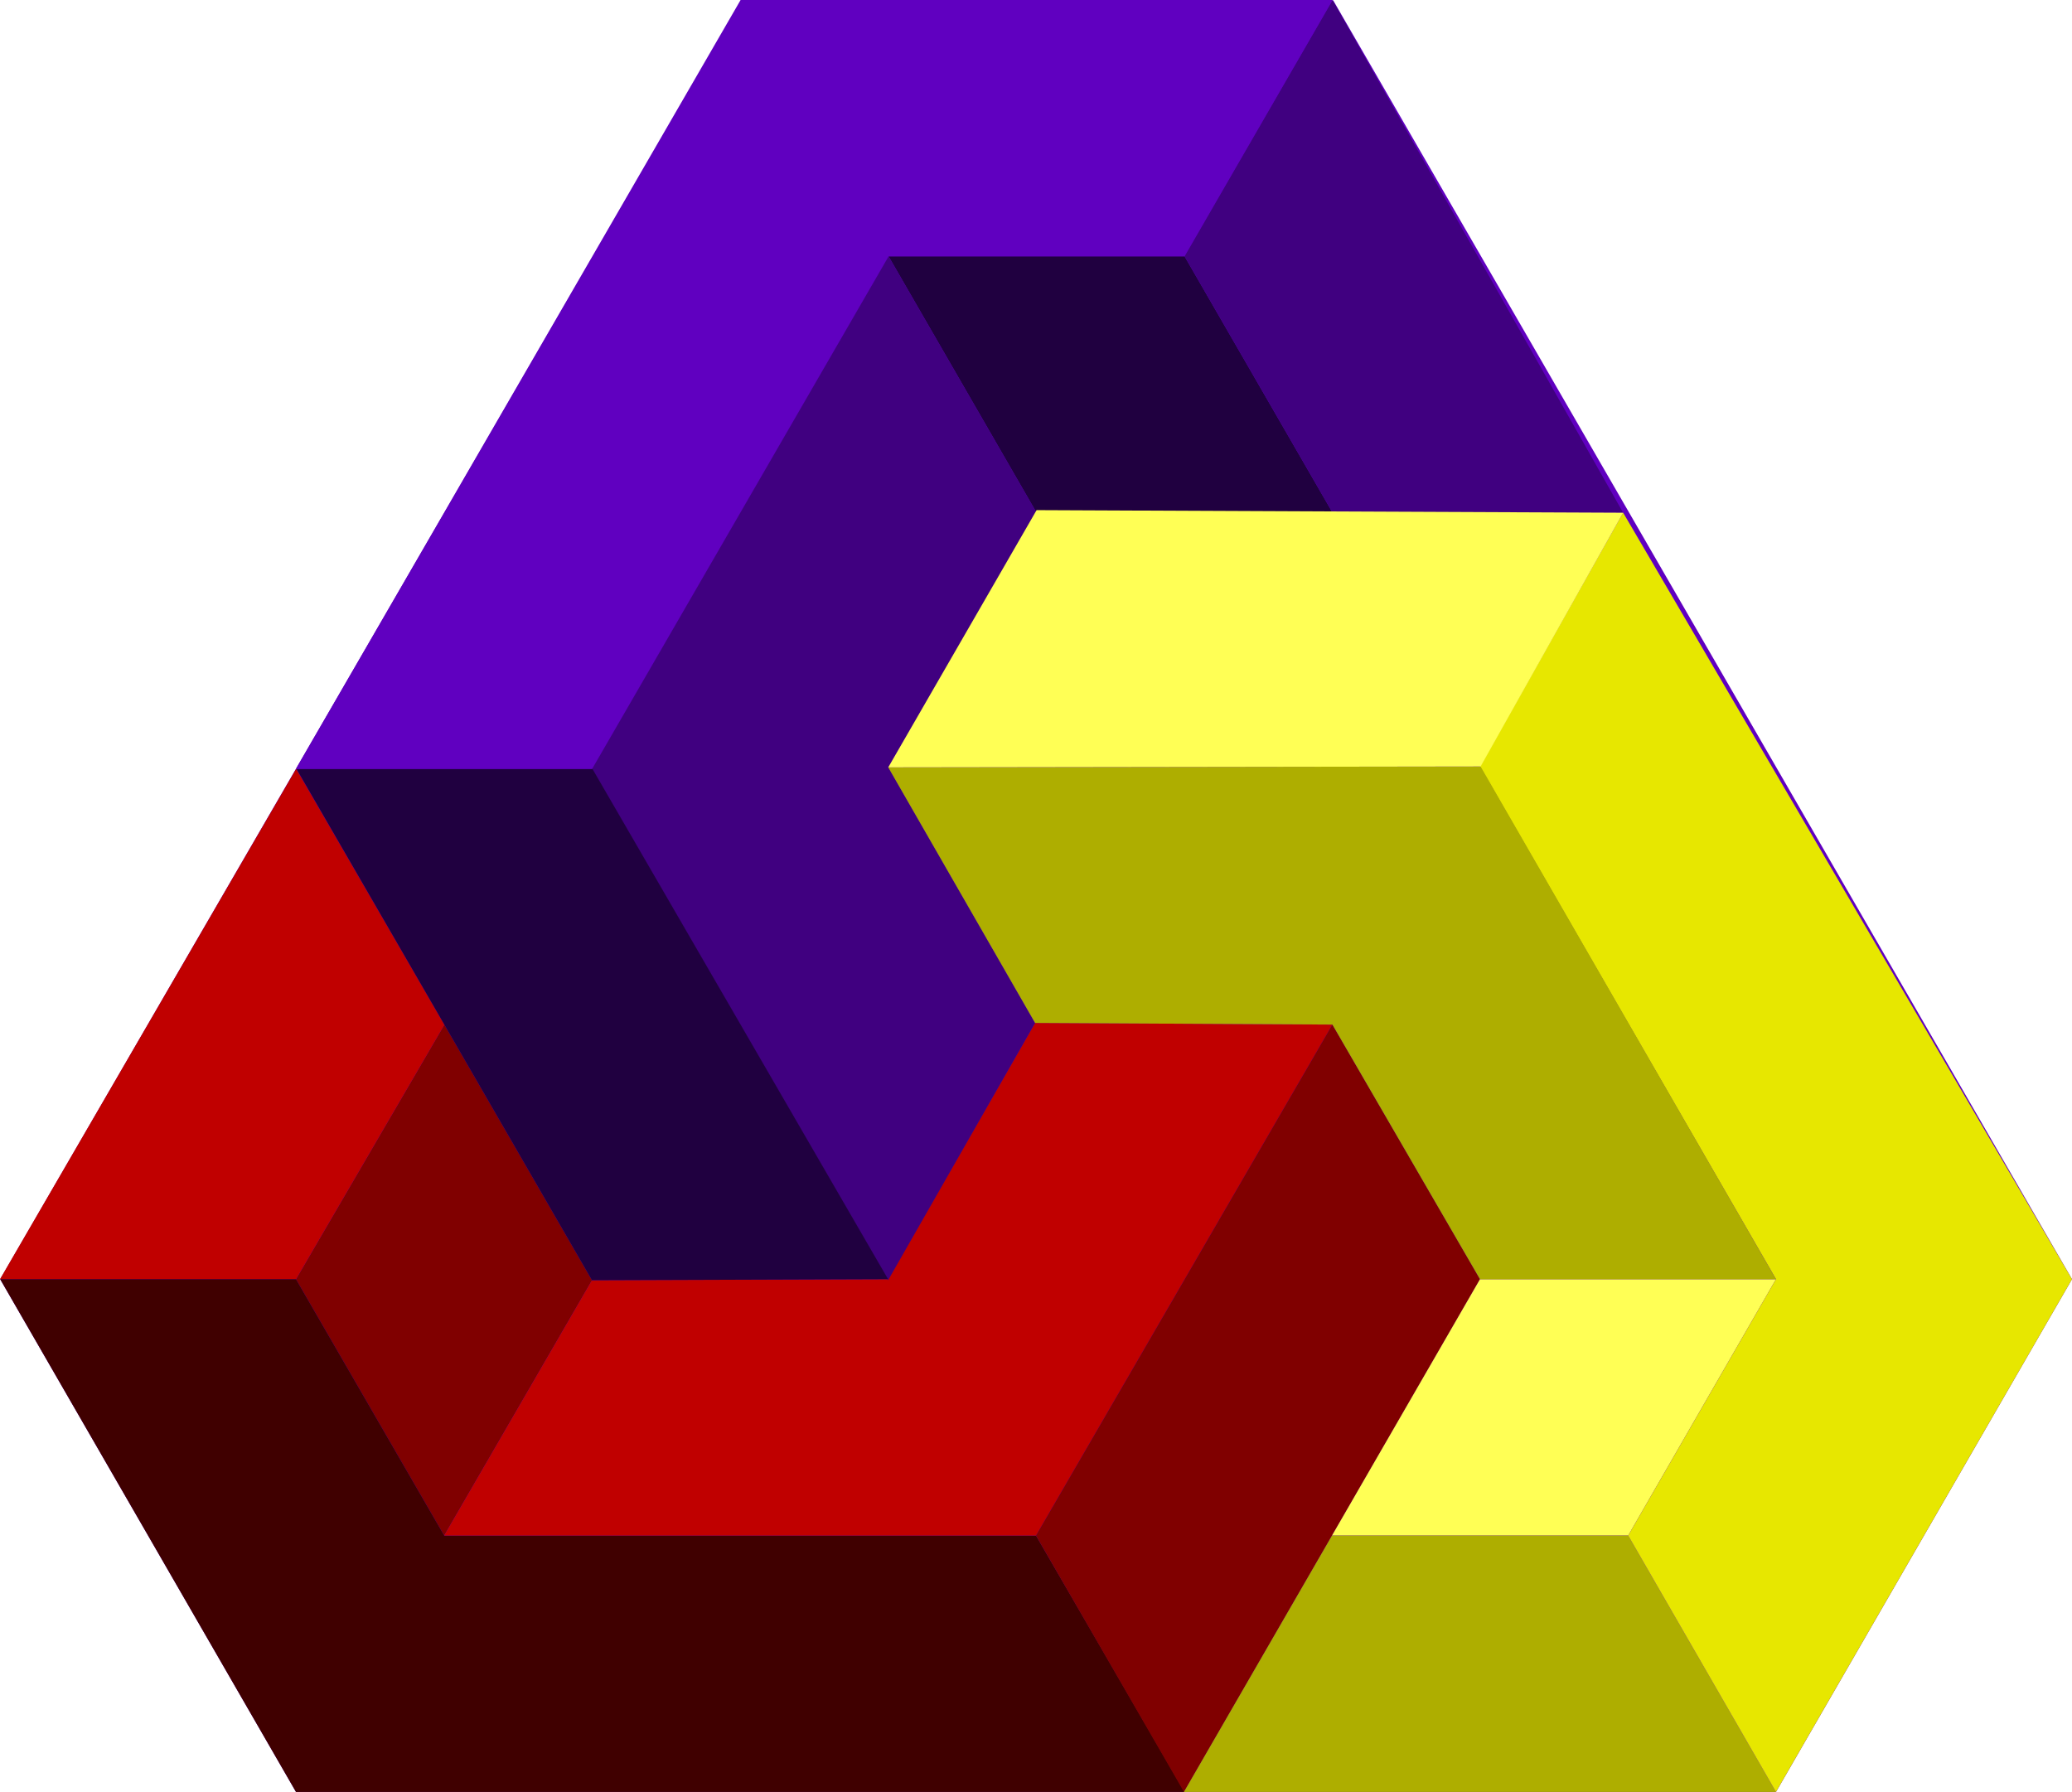
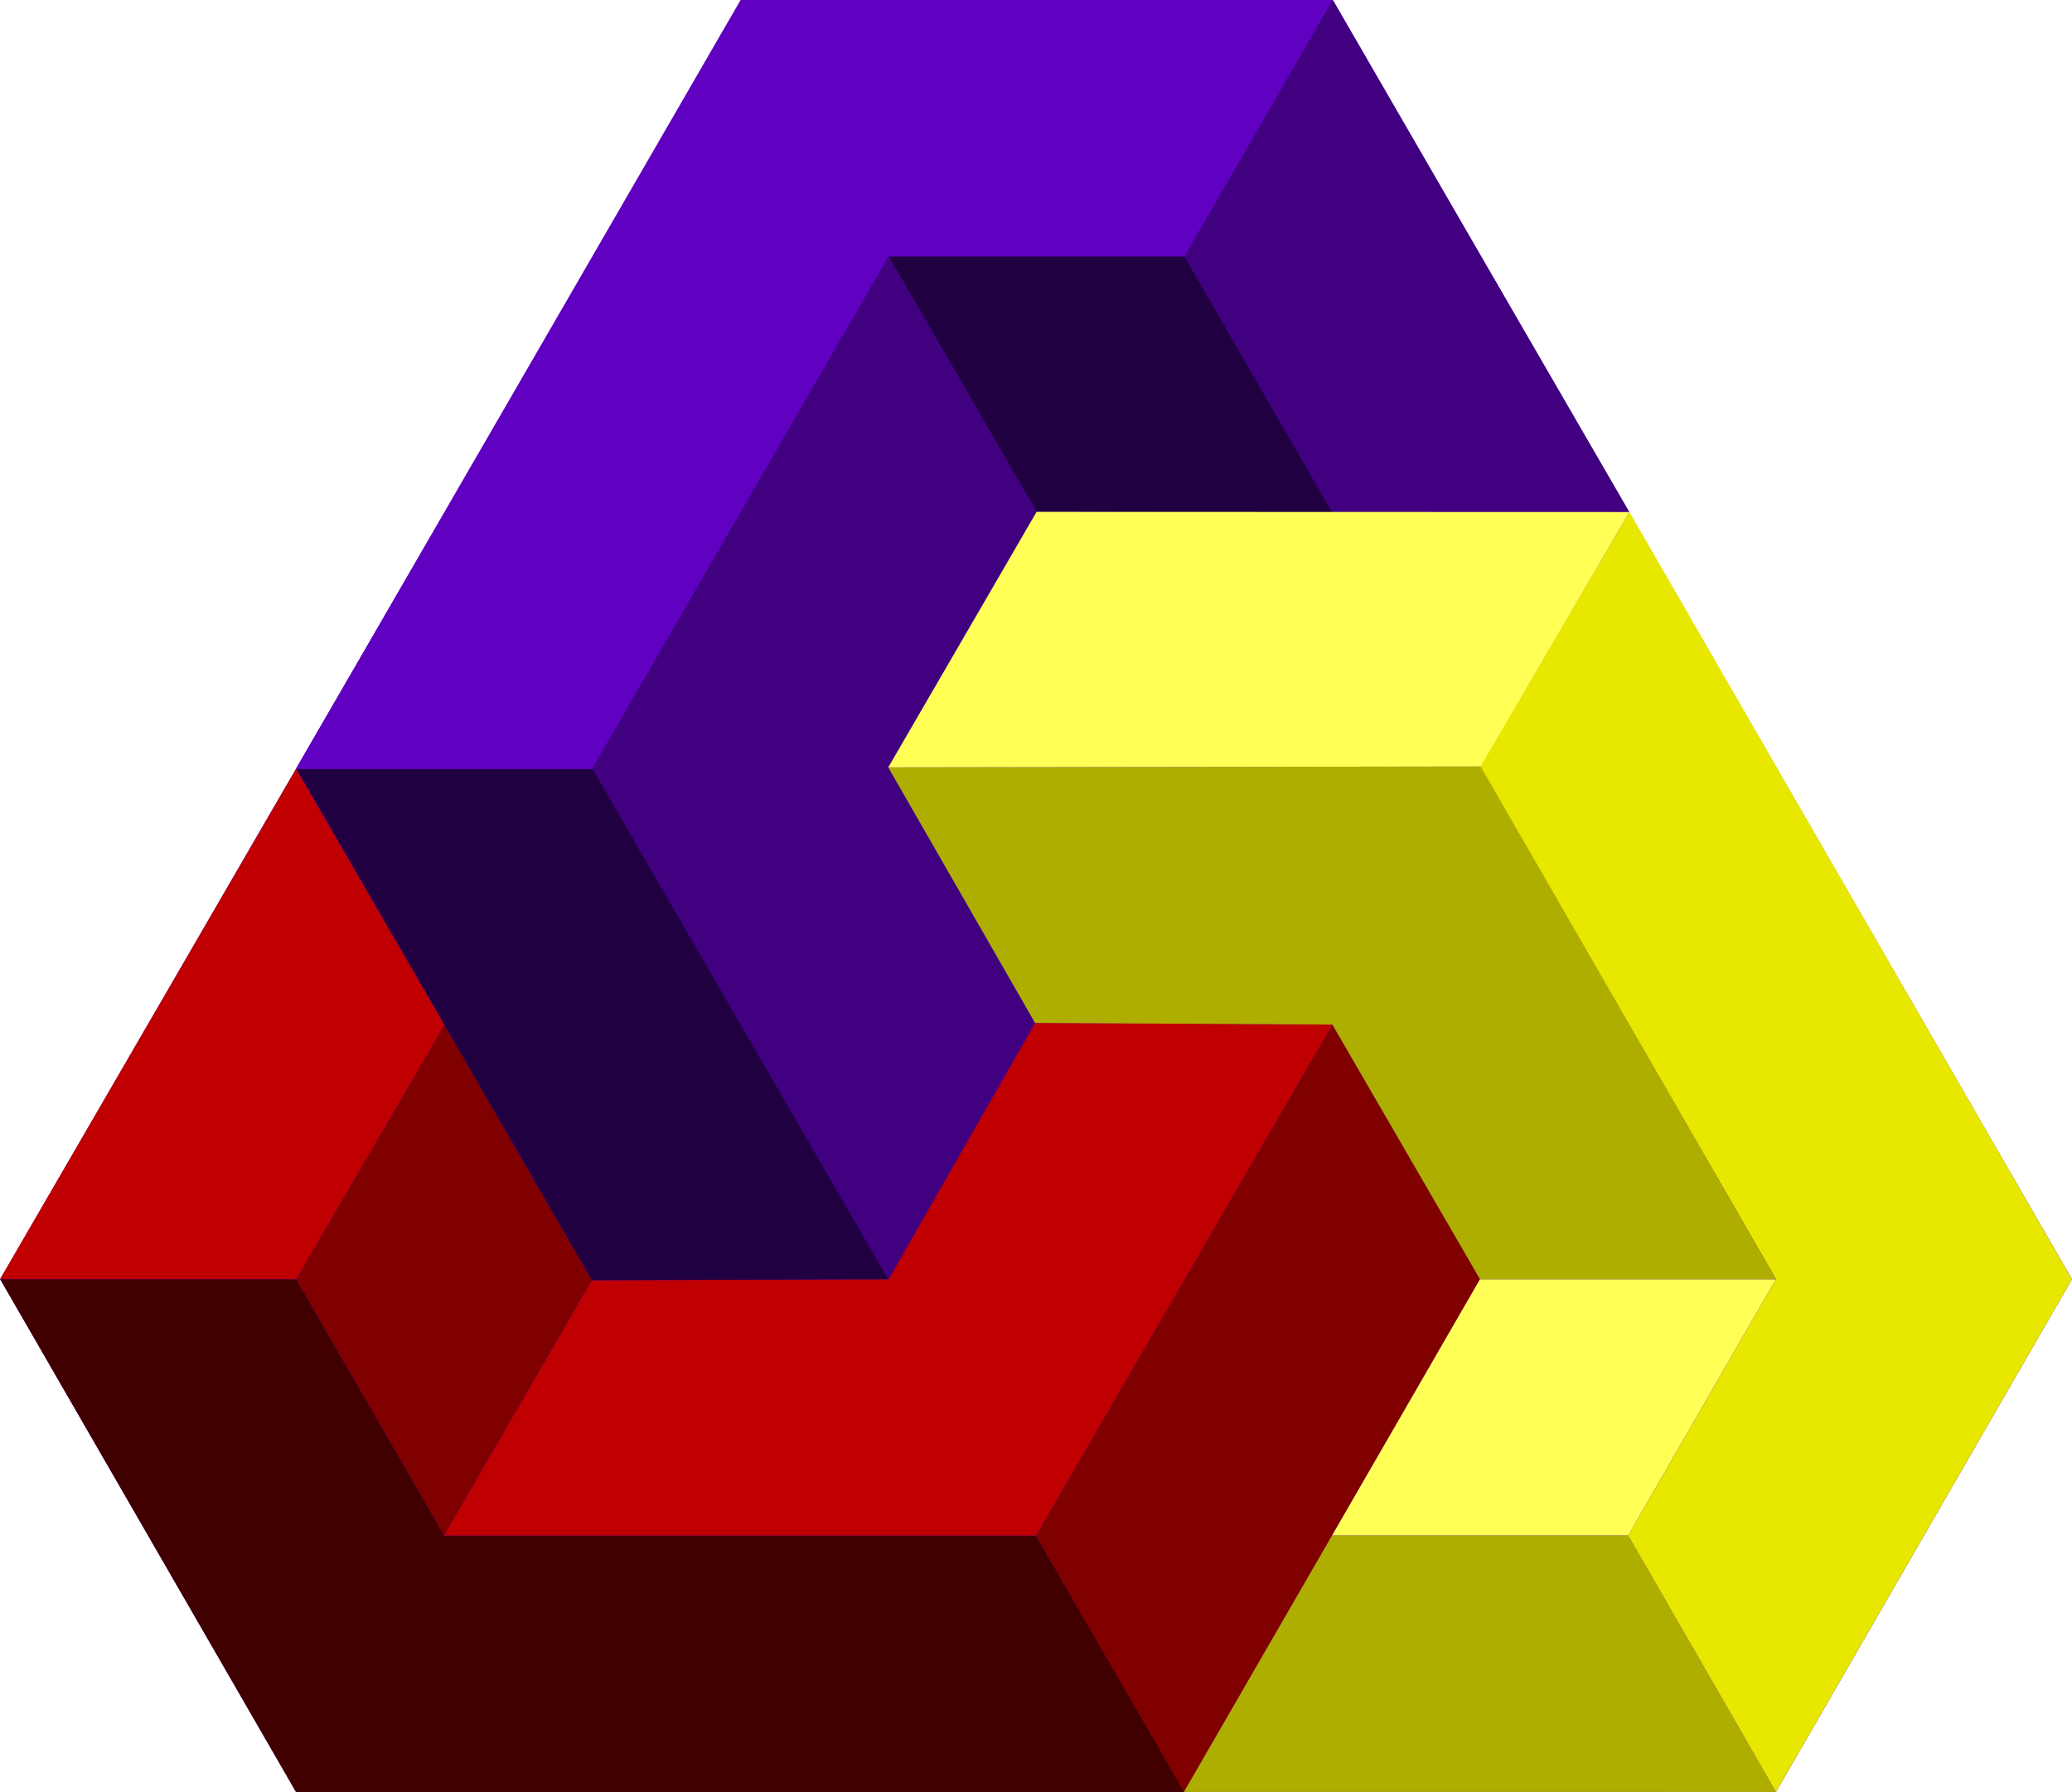
<svg xmlns="http://www.w3.org/2000/svg" width="100%" height="100%" version="1.1" style="stroke-linecap: round; stroke-linejoin: round; stroke-miterlimit: 20; background: rgba(0, 0, 0, 1);" viewBox="31.529 27.187 146.727 126.884">
-   <defs id="SvgjsDefs74181" />
-   <svg id="layer 2" style="overflow: visible;">
+   <svg id="S-82-fee079" style="overflow: visible; pointer-events: none;" data-disabled="true">
    <polygon id="P-1b-1400d0" points="-627.563,344.162 -648.511,307.858 -596.034,217.306 -554.113,217.306 -501.796,307.855 -522.756,344.161" style="stroke: rgb(255, 255, 255); stroke-opacity: 1; stroke-width: 0px; fill: rgb(96, 0, 192); fill-opacity: 1;" transform="matrix(1,0,0,1,680.0521,-190.0904)" />
  </svg>
-   <svg id="layer 1" style="overflow: visible;">
+   <svg id="S-e3-e08532" style="overflow: visible; pointer-events: all;">
    <polygon id="P-2e-af9bad" points="10.009,4.936 20.462,23.032 9.995,41.112 -0.499,22.96" style="stroke: rgb(255, 255, 255); stroke-opacity: 1; stroke-width: 0; fill: rgb(128, 0, 0); fill-opacity: 1;" transform="matrix(1,0,0,1,52.98908,94.80666)" />
    <polygon id="P-50-b469e7" points="151.725,-195.95 141.216,-177.927 120.255,-177.927 141.23,-214.066" style="stroke: rgb(255, 255, 255); stroke-opacity: 1; stroke-width: 0px; fill: rgb(192, 0, 0); fill-opacity: 1;" transform="matrix(1,0,0,1,-88.72678,295.693)" />
    <polygon id="P-9b-81d794" points="-802.483,234.863 -791.961,253.016 -854.886,253.016 -875.833,216.71 -854.886,216.71 -844.391,234.863" style="stroke: rgb(255, 255, 255); stroke-opacity: 1; stroke-width: 0px; fill: rgb(64, 0, 0); fill-opacity: 1;" transform="matrix(1,0,0,1,907.3754,-98.94409)" />
    <polygon id="P-d6-0b161e" points="-461.973,-0.368 -440.919,-0.251 -461.908,35.931 -503.816,35.931 -493.35,17.851 -472.383,17.778" style="stroke: rgb(255, 255, 255); stroke-opacity: 1; stroke-width: 0; fill: rgb(192, 0, 0); fill-opacity: 1;" transform="matrix(1,0,0,1,566.8005,99.98798)" />
    <polygon id="P-a2-e64abe" points="-479.498,5.506 -469.046,23.535 -479.526,41.688 -490.006,59.841 -500.487,41.688" style="stroke: rgb(255, 255, 255); stroke-opacity: 1; stroke-width: 0; fill: rgb(128, 0, 0); fill-opacity: 1;" transform="matrix(1,0,0,1,605.3788,94.23106)" />
-     <polygon id="P-12-2d1dc9" points="-250.499,432.643 -229.538,432.643 -219.057,450.796 -240.018,450.796" style="stroke: rgb(255, 255, 255); stroke-opacity: 1; stroke-width: 0; fill: rgb(32, 0, 64); fill-opacity: 1;" transform="matrix(1,0,0,1,344.952,-387.3031)" />
-     <polygon id="P-3f-f5f025" points="30.557,35.939 9.98,35.939 -0.5,17.787 9.98,-0.366" style="stroke: rgb(255, 255, 255); stroke-opacity: 1; stroke-width: 0px; fill: rgb(64, 0, 128); fill-opacity: 1;" transform="matrix(1,0,0,1,115.9141,27.55346)" />
+     <polygon id="P-12-2d1dc9" points="-250.499,432.643 -229.538,432.643 -219.057,450.796 -240.018,450.735" style="stroke: rgb(255, 255, 255); stroke-opacity: 1; stroke-width: 0; fill: rgb(32, 0, 64); fill-opacity: 1;" transform="matrix(1,0,0,1,344.952,-387.3031)" />
+     <polygon id="P-3f-f5f025" points="30.998,35.89 9.98,35.939 -0.5,17.787 9.98,-0.366" style="stroke: rgb(255, 255, 255); stroke-opacity: 1; stroke-width: 0px; fill: rgb(64, 0, 128); fill-opacity: 1;" transform="matrix(1,0,0,1,115.9141,27.55346)" />
    <polygon id="P-b2-4d262d" points="-606.557,271.738 -627.517,271.738 -596.034,217.306 -554.113,217.306 -564.621,235.458 -585.554,235.458" style="stroke: rgb(255, 255, 255); stroke-opacity: 1; stroke-width: 0px; fill: rgb(96, 0, 192); fill-opacity: 1;" transform="matrix(1,0,0,1,680.0072,-190.1181)" />
-     <polygon id="P-66-3e9e93" points="-978.022,-830.041 -967.625,-811.944 -978.034,-793.725 -999.001,-829.918 -977.999,-866.224 -967.518,-848.071" style="stroke: rgb(255, 255, 255); stroke-opacity: 1; stroke-width: 0; fill: rgb(64, 0, 128); fill-opacity: 1;" transform="matrix(1,0,0,1,1072.453,911.5643)" />
+     <polygon id="P-66-3e9e93" points="-978.022,-830.041 -967.625,-811.944 -978.034,-793.725 -999.001,-829.918 -977.999,-866.224 -967.519,-848.133" style="stroke: rgb(255, 255, 255); stroke-opacity: 1; stroke-width: 0; fill: rgb(64, 0, 128); fill-opacity: 1;" transform="matrix(1,0,0,1,1072.453,911.5643)" />
    <polygon id="P-95-2e7b7c" points="-705.159,468.874 -726.127,468.947 -736.579,450.851 -747.046,432.754 -726.085,432.754" style="stroke: rgb(255, 255, 255); stroke-opacity: 1; stroke-width: 0; fill: rgb(32, 0, 64); fill-opacity: 1;" transform="matrix(1,0,0,1,799.5765,-351.108)" />
    <polygon id="P-d1-976d1f" points="-219.264,432.527 -229.73,450.678 -250.705,450.68 -240.224,432.527" style="stroke: rgb(255, 255, 255); stroke-opacity: 1; stroke-width: 0px; fill: rgb(255, 255, 85); fill-opacity: 1;" transform="matrix(1,0,0,1,376.5576,-314.7607)" />
    <polygon id="P-3e-d890ee" points="-365.363,216.325 -344.389,216.325 -333.923,234.479 -375.849,234.479" style="stroke: rgb(255, 255, 255); stroke-opacity: 1; stroke-width: 0px; fill: rgb(174, 174, 0); fill-opacity: 1;" transform="matrix(1,0,0,1,491.2165,-80.40769)" />
-     <polygon id="P-da-f22fa8" points="-979.547,-1633.031 -990.013,-1651.185 -979.547,-1669.336 -1000.508,-1705.642 -990.37,-1723.61 -958.586,-1669.336" style="stroke: rgb(255, 255, 255); stroke-opacity: 1; stroke-width: 0px; fill: rgb(231, 231, 0); fill-opacity: 1;" transform="matrix(1,0,0,1,1136.841,1787.102)" />
+     <polygon id="P-da-f22fa8" points="-979.547,-1633.031 -990.013,-1651.185 -979.547,-1669.336 -1000.508,-1705.642 -989.928,-1723.659 -958.586,-1669.336" style="stroke: rgb(255, 255, 255); stroke-opacity: 1; stroke-width: 0px; fill: rgb(231, 231, 0); fill-opacity: 1;" transform="matrix(1,0,0,1,1136.841,1787.102)" />
    <polygon id="P-fd-f9e08b" points="63.477,-831.053 42.516,-831.053 32.064,-849.083 11.01,-849.2 0.613,-867.297 42.558,-867.359" style="stroke: rgb(255, 255, 255); stroke-opacity: 1; stroke-width: 0px; fill: rgb(174, 174, 0); fill-opacity: 1;" transform="matrix(1,0,0,1,93.8171,948.8196)" />
-     <polygon id="P-7f-7cacad" points="-941.032,851.061 -951.128,869.029 -993.073,869.09 -982.569,850.876" style="stroke: rgb(255, 255, 255); stroke-opacity: 1; stroke-width: 0px; fill: rgb(255, 255, 85); fill-opacity: 1;" transform="matrix(1,0,0,1,1087.504,-787.5675)" />
+     <polygon id="P-7f-7cacad" points="-940.59,851.012 -951.128,869.029 -993.073,869.09 -982.569,850.999" style="stroke: rgb(255, 255, 255); stroke-opacity: 1; stroke-width: 0px; fill: rgb(255, 255, 85); fill-opacity: 1;" transform="matrix(1,0,0,1,1087.504,-787.5675)" />
  </svg>
+   <defs id="SvgjsDefs3248" />
</svg>
